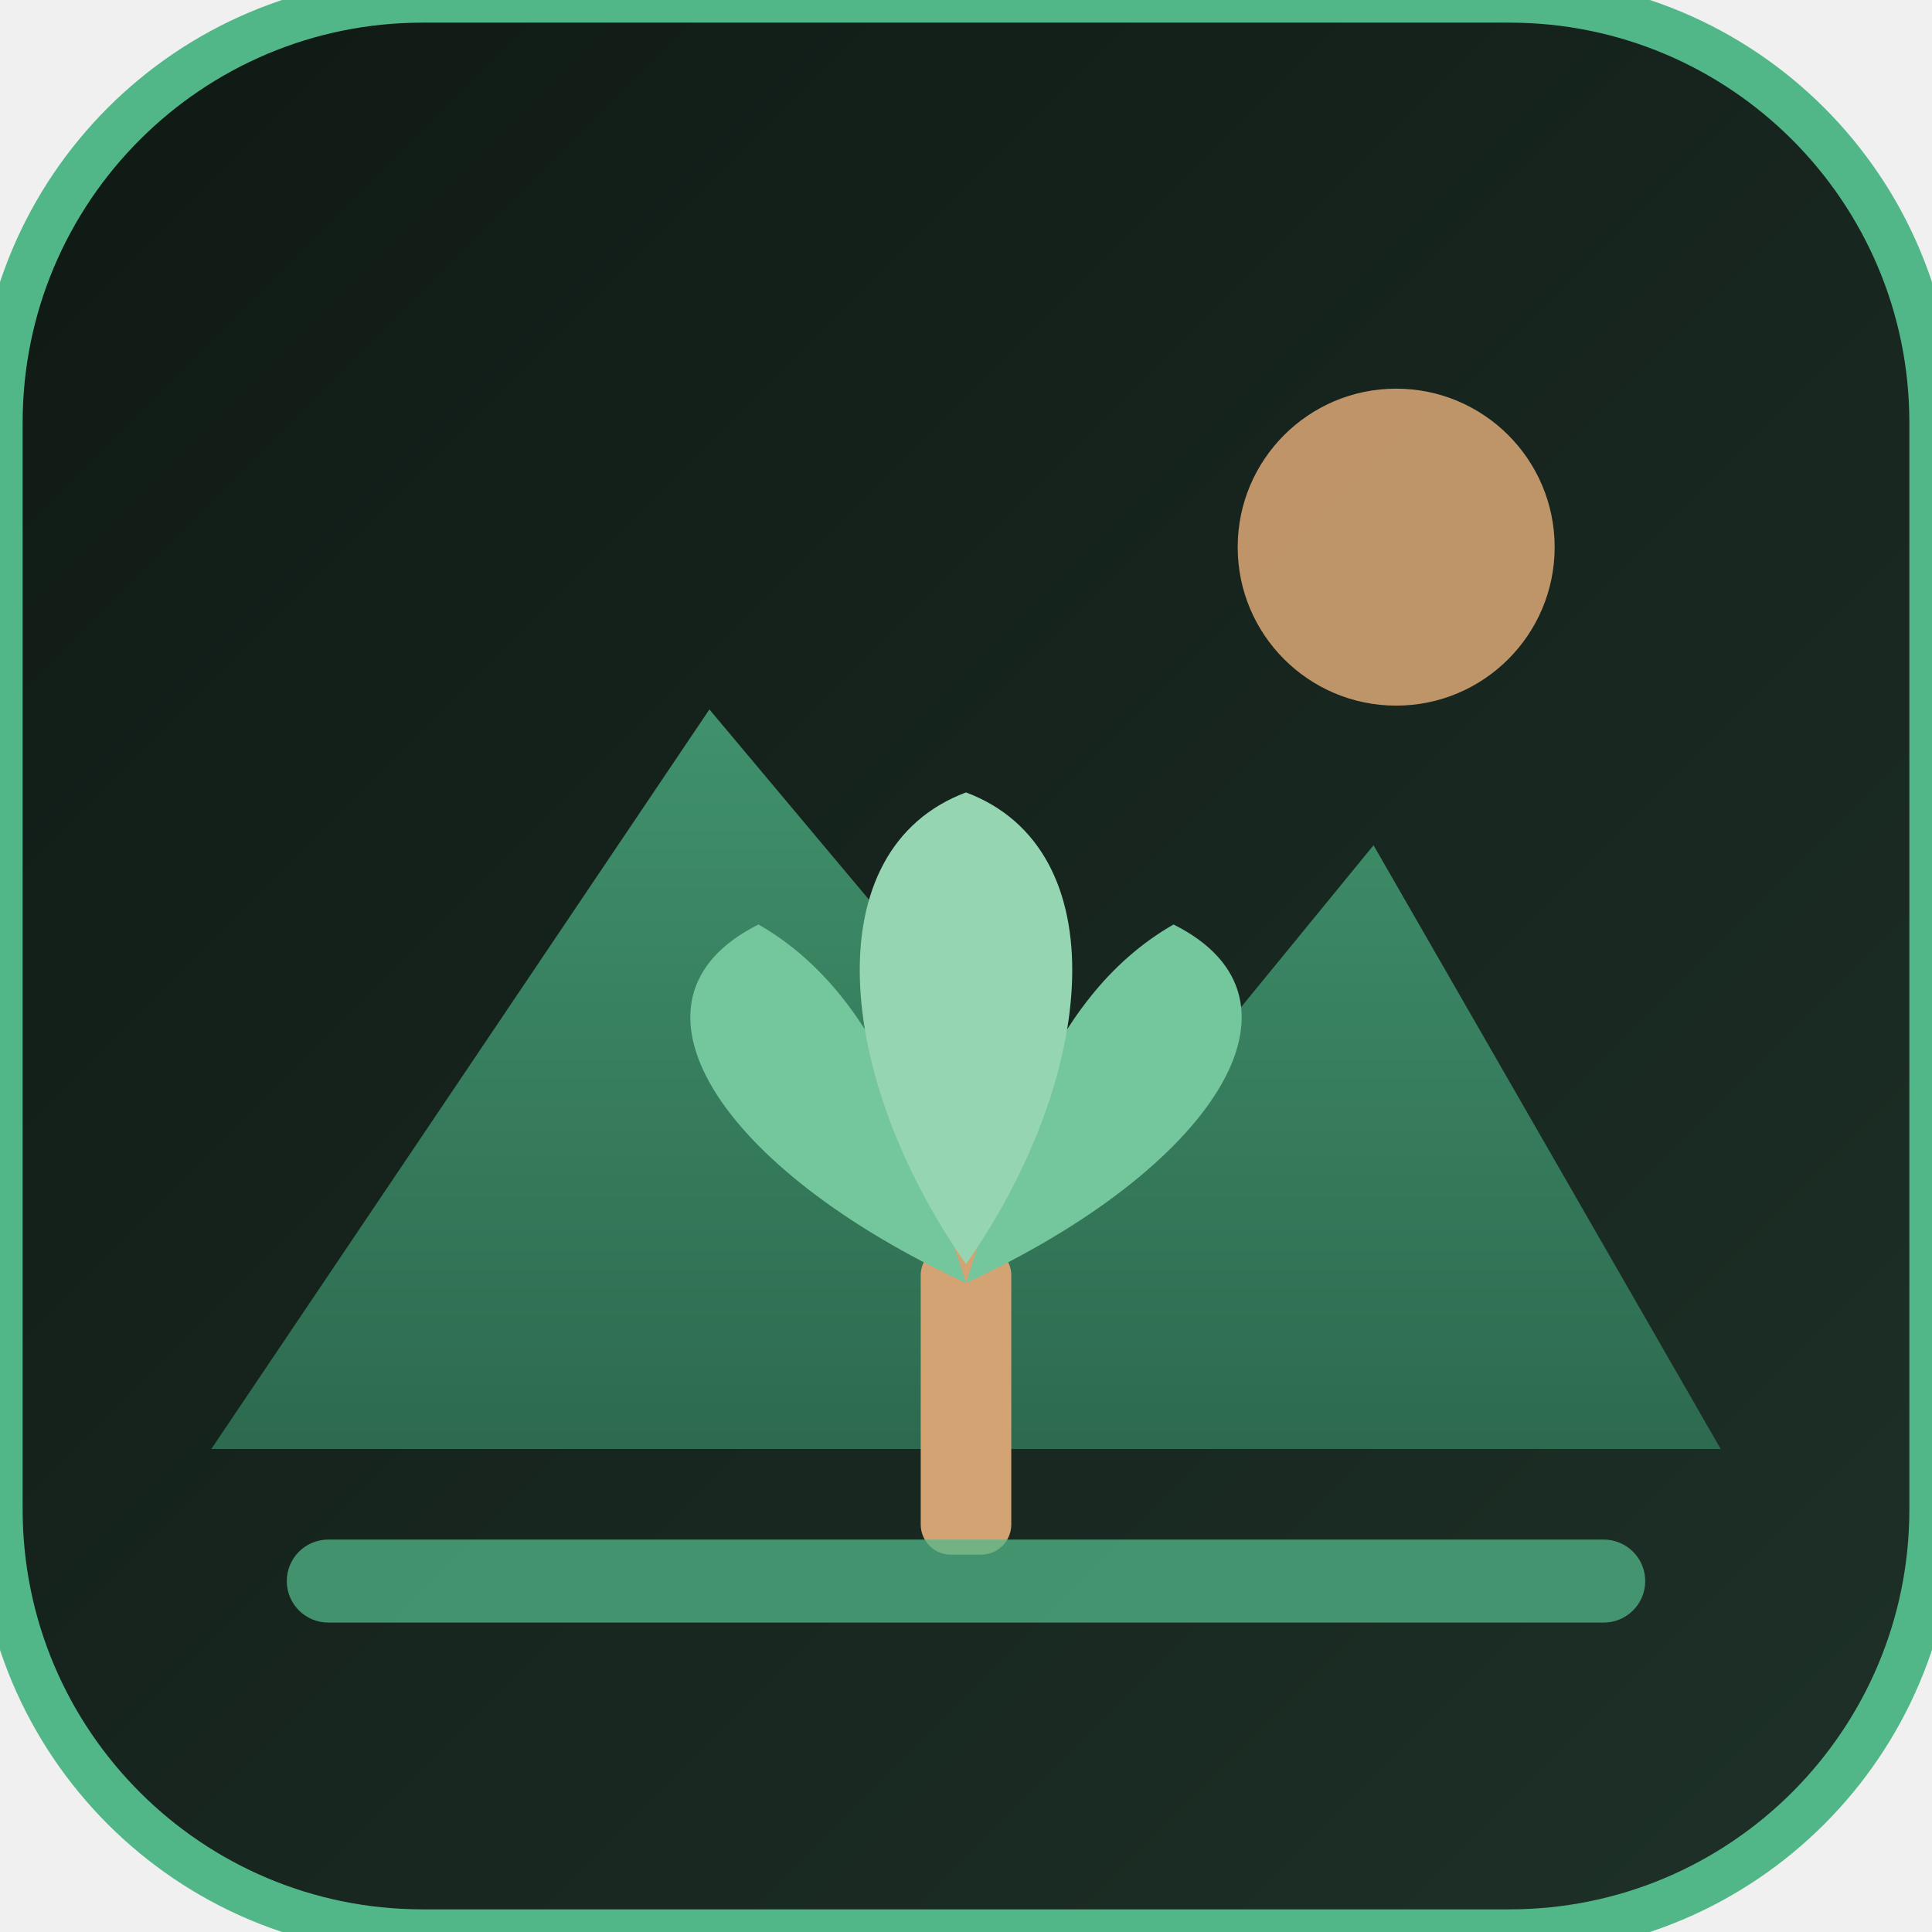
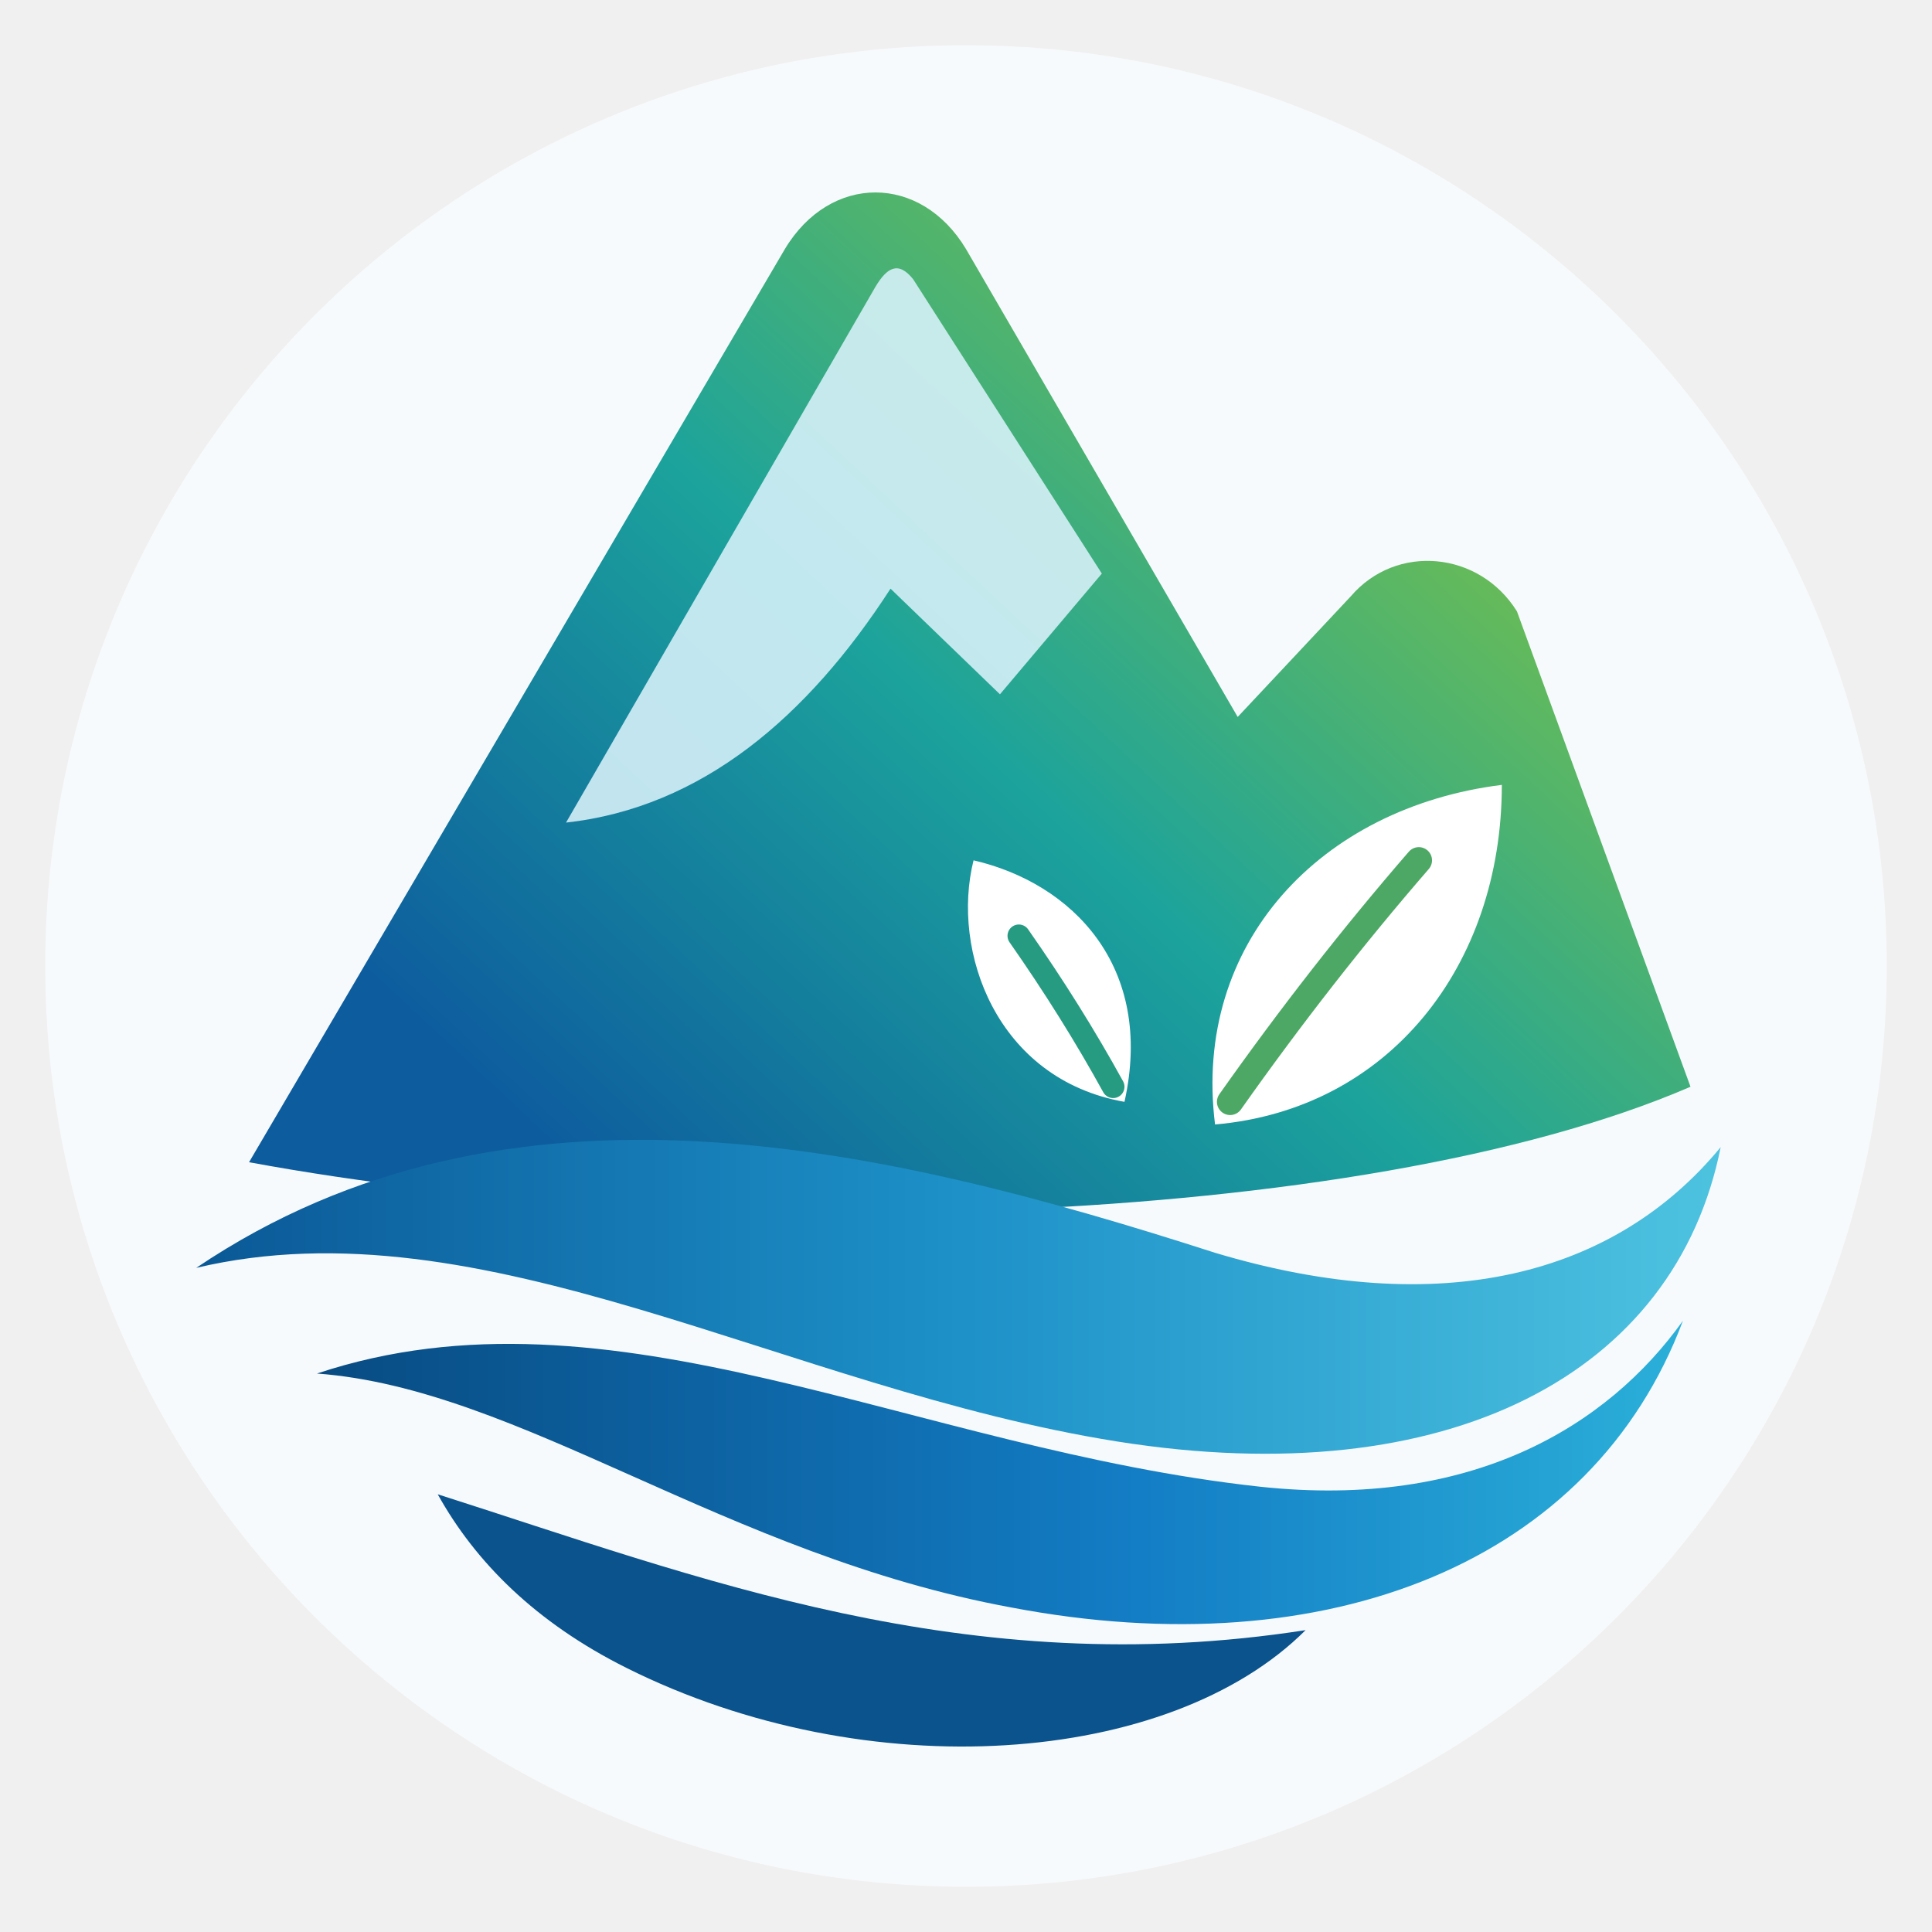
<svg xmlns="http://www.w3.org/2000/svg" viewBox="0 0 512 512" width="512" height="512">
  <defs>
-     <linearGradient id="bgGrad" x1="0%" y1="0%" x2="100%" y2="100%">
-       <stop offset="0%" stop-color="#0f1914" />
-       <stop offset="100%" stop-color="#1e3128" />
+     <linearGradient id="santurbioMtn" x1="10%" y1="80%" x2="90%" y2="20%">
+       <stop offset="0%" stop-color="#0d5c9e" />
+       <stop offset="48%" stop-color="#1ca39c" />
+       <stop offset="100%" stop-color="#80c342" />
    </linearGradient>
-     <linearGradient id="mountainGrad" x1="0%" y1="0%" x2="0%" y2="100%">
-       <stop offset="0%" stop-color="#40916c" />
-       <stop offset="100%" stop-color="#2d6a4f" />
+     <linearGradient id="santurbioPeakLight" x1="0%" y1="0%" x2="100%" y2="100%">
+       <stop offset="0%" stop-color="#6cc4e8" />
+       <stop offset="100%" stop-color="#1982c4" />
+     </linearGradient>
+     <linearGradient id="santurbioWave1" x1="0%" y1="0%" x2="100%" y2="0%">
+       <stop offset="0%" stop-color="#0a5896" />
+       <stop offset="50%" stop-color="#1d91c8" />
+       <stop offset="100%" stop-color="#4ec3e0" />
+     </linearGradient>
+     <linearGradient id="santurbioWave2" x1="0%" y1="0%" x2="100%" y2="0%">
+       <stop offset="0%" stop-color="#084b82" />
+       <stop offset="60%" stop-color="#137dc5" />
+       <stop offset="100%" stop-color="#2bb0d9" />
    </linearGradient>
  </defs>
-   <rect width="512" height="512" rx="112" fill="url(#bgGrad)" stroke="#52b788" stroke-width="12" />
-   <circle cx="370" cy="145" r="42" fill="#d4a373" opacity="0.88" />
-   <path d="M56 384 L188 188 L292 312 L364 224 L456 384 Z" fill="url(#mountainGrad)" />
-   <g transform="translate(256, 330)">
-     <rect x="-12" y="0" width="24" height="82" rx="8" fill="#d4a373" />
-     <path d="M0 10 C-65 -20 -95 -65 -55 -85 C-20 -65 -10 -20 0 10 Z" fill="#74c69d" />
-     <path d="M0 10 C65 -20 95 -65 55 -85 C20 -65 10 -20 0 10 Z" fill="#74c69d" />
-     <path d="M0 5 C-35 -45 -40 -105 0 -120 C40 -105 35 -45 0 5 Z" fill="#95d5b2" />
-   </g>
-   <rect x="76" y="408" width="360" height="22" rx="11" fill="#52b788" opacity="0.75" />
+   <circle cx="256" cy="256" r="244" fill="#f7fafc" />
+   <path d="M66 308 L208 66 C220 46 244 46 256 66 L328 190 L358 158 C370 144 392 146 402 162 L448 288 C360 326 185 330 66 308 Z" fill="url(#santurbioMtn)" />
+   <path d="M232 76 L150 218 C186 214 214 190 236 156 L265 184 L292 152 L242 74 C238 69 235 71 232 76 Z" fill="#d8f1fa" opacity="0.88" />
+   <path d="M298 292 C264 286 252 252 258 228 C284 234 306 256 298 292 Z" fill="#ffffff" />
+   <path d="M270 248 Q284 268 295 288" stroke="#279b82" stroke-width="6" stroke-linecap="round" fill="none" />
+   <path d="M322 298 C316 250 350 214 398 208 C398 256 368 294 322 298 Z" fill="#ffffff" />
+   <path d="M376 228 Q350 258 326 292" stroke="#4ea865" stroke-width="7" stroke-linecap="round" fill="none" />
+   <path d="M52 336 C135 280 235 304 322 332 C382 350 428 338 456 304 C444 364 384 396 296 382 C208 368 128 318 52 336 Z" fill="url(#santurbioWave1)" />
+   <path d="M84 364 C162 338 242 384 334 394 C390 400 426 378 446 350 C422 414 352 442 268 426 C192 412 138 368 84 364 Z" fill="url(#santurbioWave2)" />
+   <path d="M116 396 C185 418 256 446 346 432 C310 468 230 474 166 442 C142 430 126 414 116 396 Z" fill="#0b538d" />
</svg>
